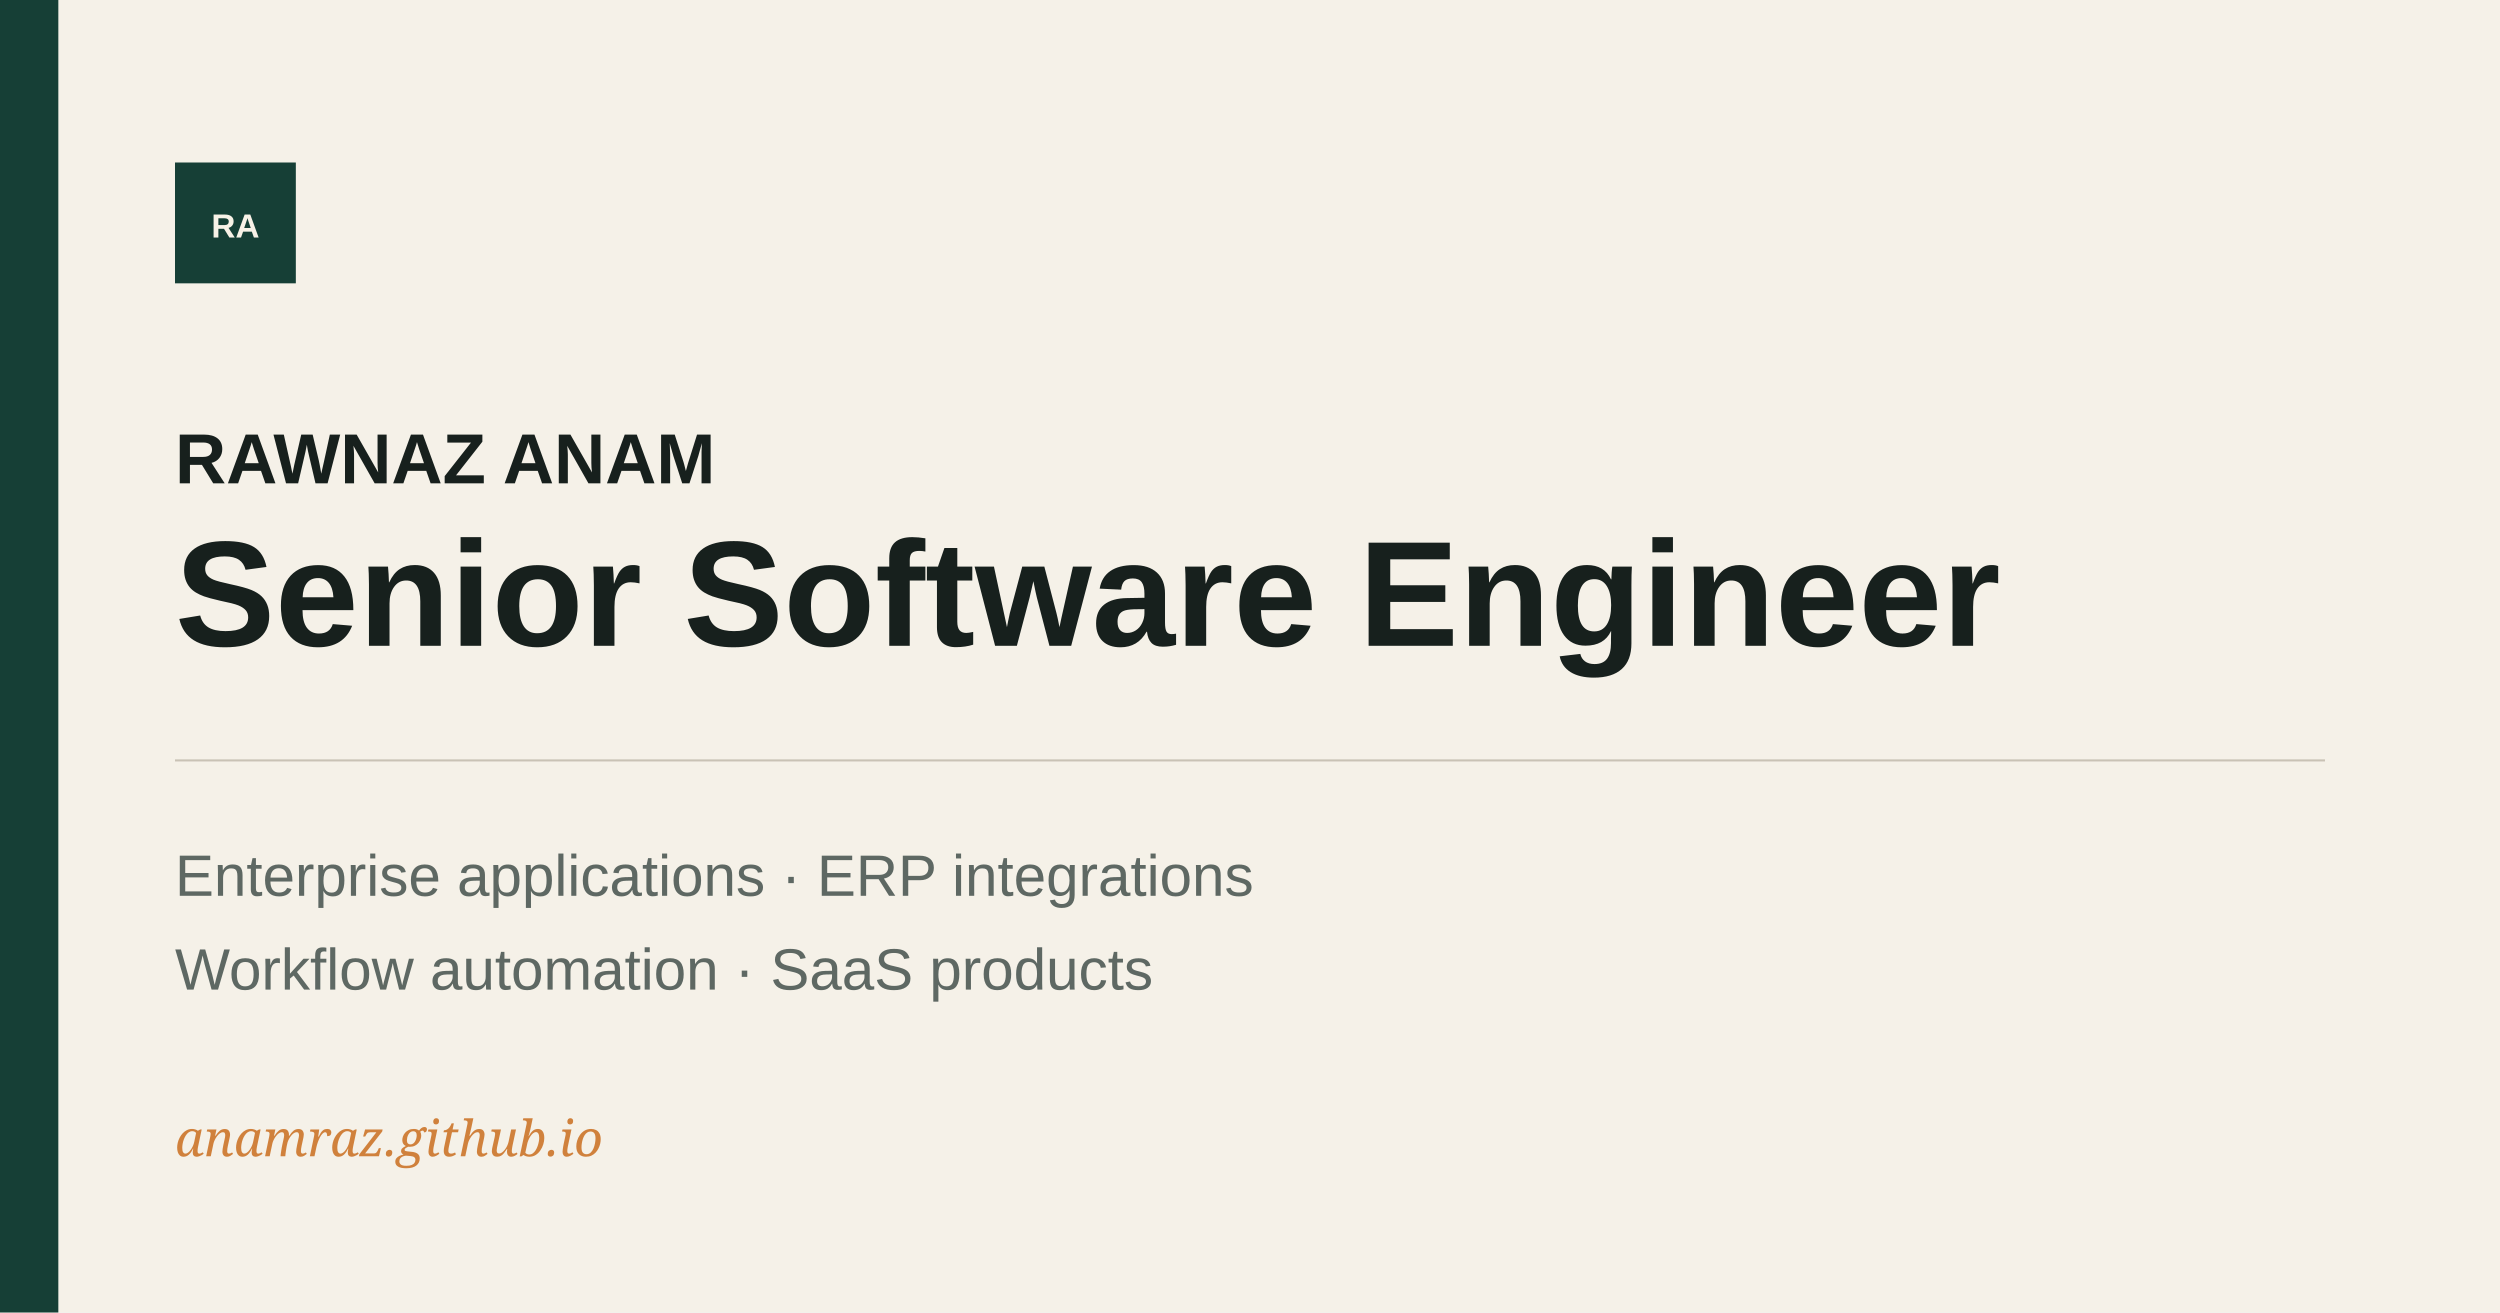
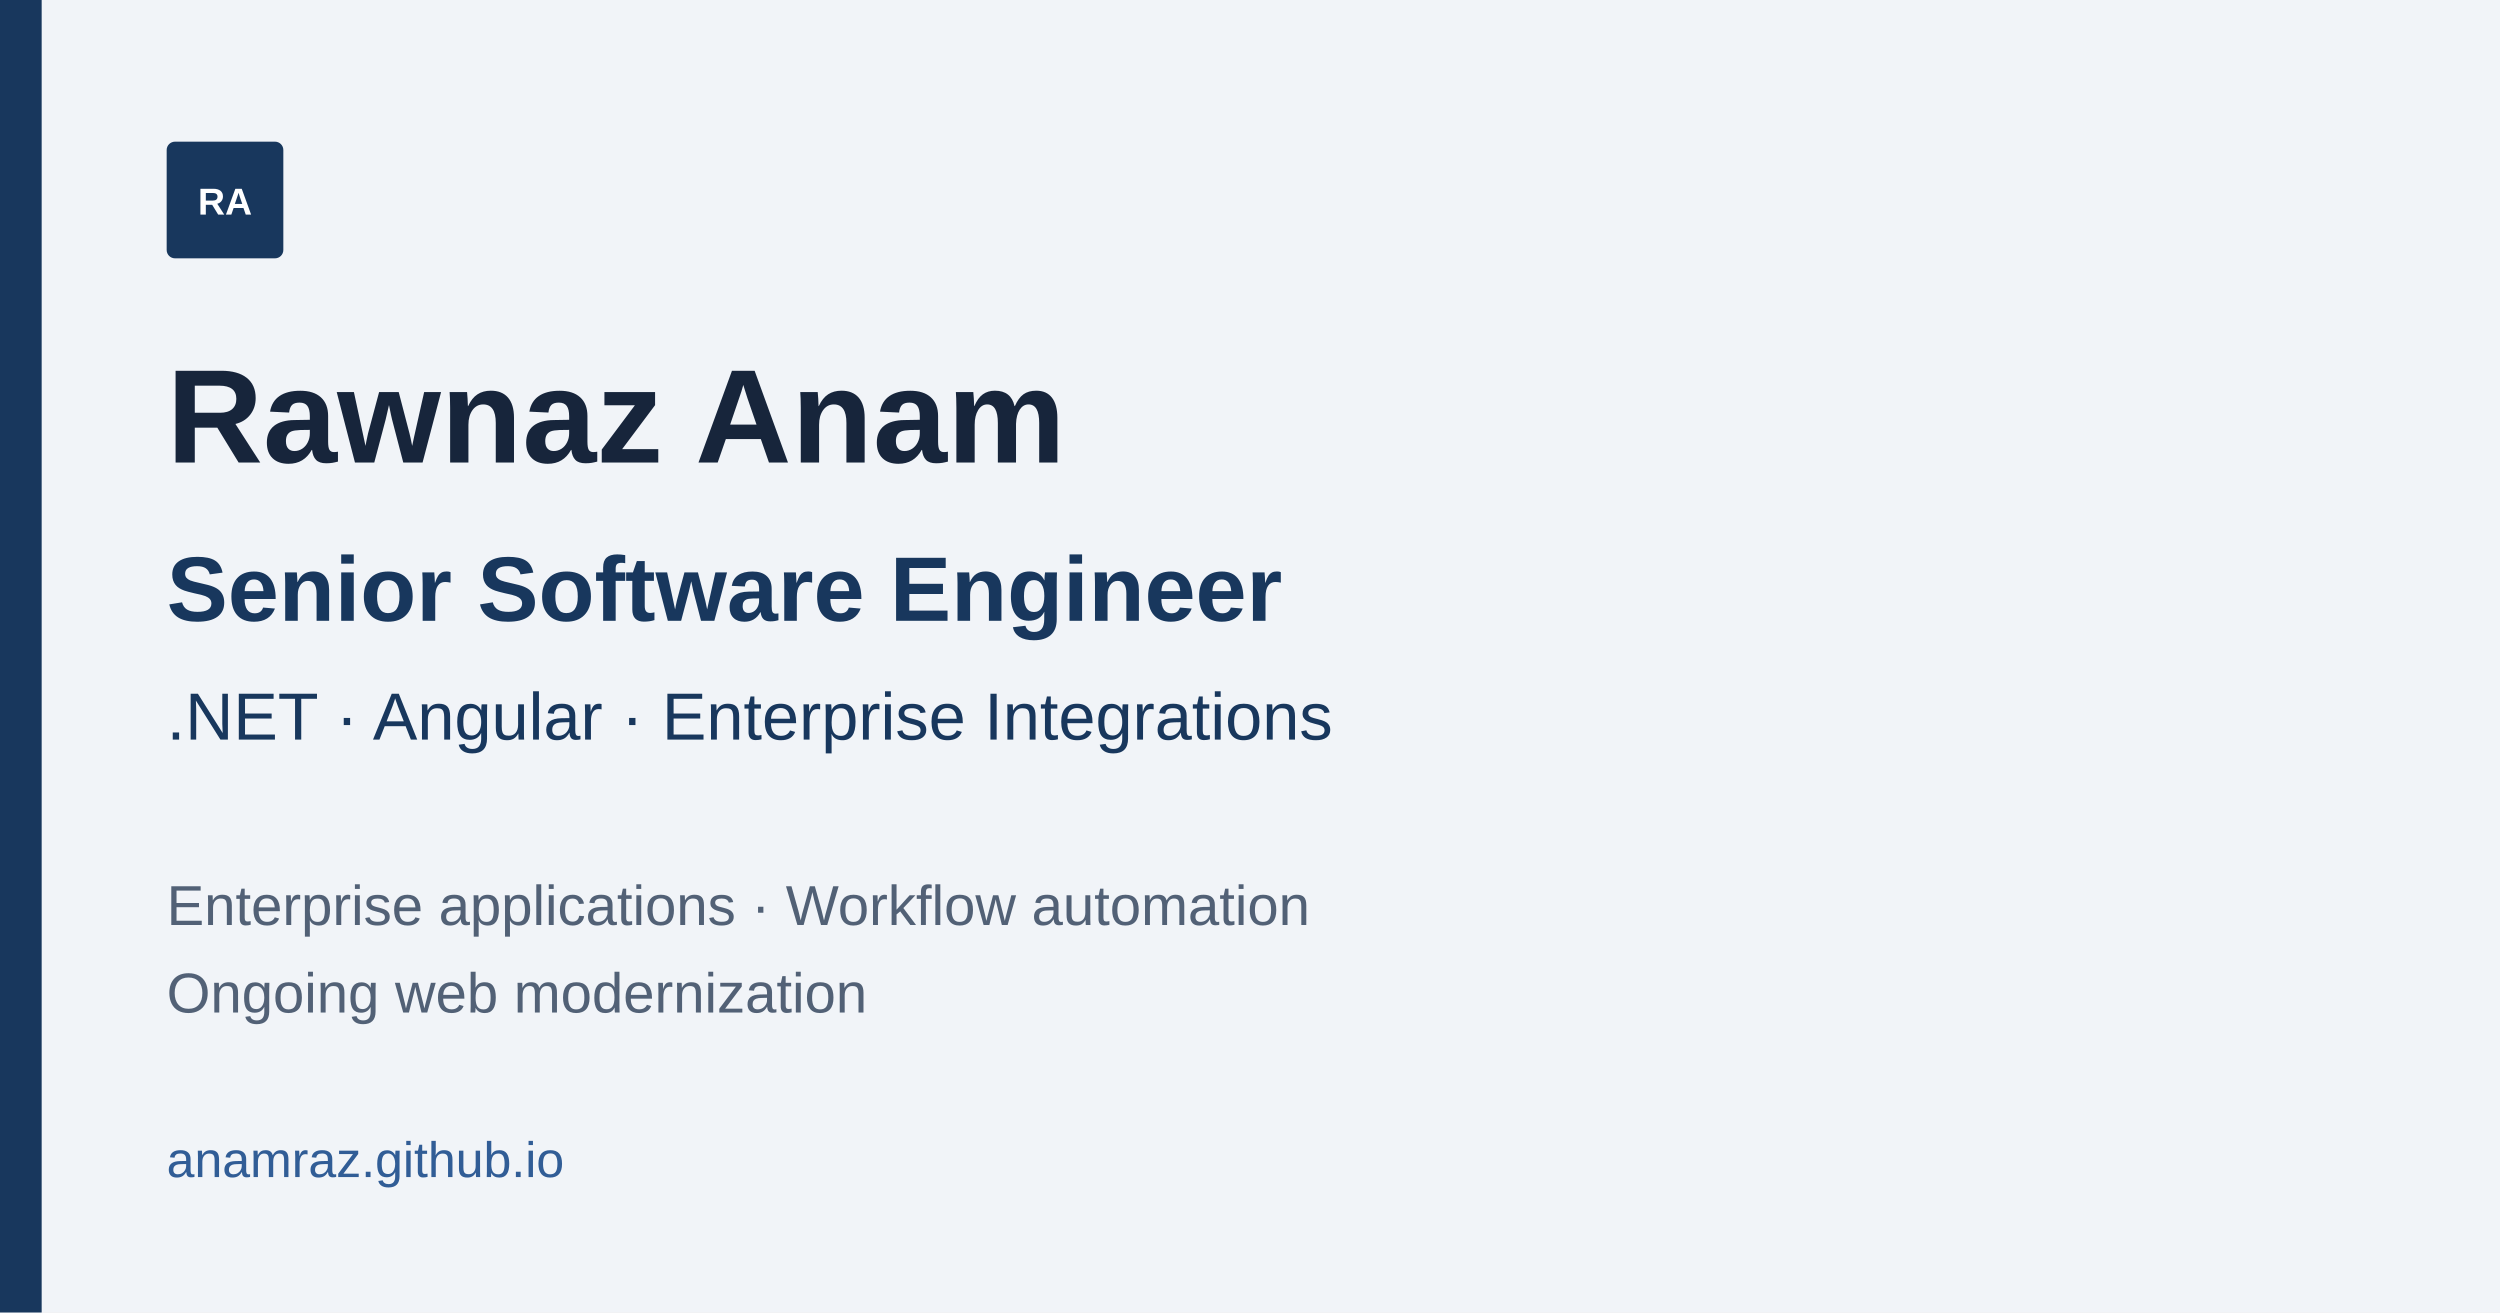
- <svg xmlns="http://www.w3.org/2000/svg" viewBox="0 0 1200 630" role="img" aria-labelledby="title description">
-   <rect width="1200" height="630" fill="#f5f1e8" />
-   <rect x="0" y="0" width="28" height="630" fill="#163f36" />
-   <rect x="84" y="78" width="58" height="58" fill="#163f36" />
-   <text x="113" y="114" text-anchor="middle" fill="#f8f2e7" font-family="Arial, sans-serif" font-size="16" font-weight="700">RA</text>
-   <text x="84" y="232" fill="#17201d" font-family="Arial, sans-serif" font-size="34" font-weight="600">RAWNAZ ANAM</text>
-   <text x="84" y="310" fill="#17201d" font-family="Arial, sans-serif" font-size="72" font-weight="600">Senior Software Engineer</text>
-   <line x1="84" y1="365" x2="1116" y2="365" stroke="#c9c2b5" />
-   <text x="84" y="430" fill="#5e6863" font-family="Arial, sans-serif" font-size="28">Enterprise applications · ERP integrations</text>
-   <text x="84" y="475" fill="#5e6863" font-family="Arial, sans-serif" font-size="28">Workflow automation · SaaS products</text>
-   <text x="84" y="555" fill="#d0813c" font-family="Georgia, serif" font-size="24" font-style="italic">anamraz.github.io</text>
+ <svg xmlns="http://www.w3.org/2000/svg" width="1200" height="630" viewBox="0 0 1200 630" role="img" aria-labelledby="title description">
+   <rect width="1200" height="630" fill="#f1f4f8" />
+   <rect width="20" height="630" fill="#18375d" />
+   <rect x="80" y="68" width="56" height="56" rx="4" fill="#18375d" />
+   <text x="108" y="103" text-anchor="middle" fill="#ffffff" font-family="Arial, sans-serif" font-size="18" font-weight="700">RA</text>
+   <text x="80" y="222" fill="#17253b" font-family="Arial, sans-serif" font-size="64" font-weight="700">Rawnaz Anam</text>
+   <text x="80" y="298" fill="#18375d" font-family="Arial, sans-serif" font-size="44" font-weight="600">Senior Software Engineer</text>
+   <text x="80" y="355" fill="#18375d" font-family="Arial, sans-serif" font-size="32">.NET · Angular · Enterprise Integrations</text>
+   <text x="80" y="444" fill="#526176" font-family="Arial, sans-serif" font-size="27">Enterprise applications · Workflow automation</text>
+   <text x="80" y="486" fill="#526176" font-family="Arial, sans-serif" font-size="27">Ongoing web modernization</text>
+   <text x="80" y="565" fill="#315d96" font-family="Arial, sans-serif" font-size="24">anamraz.github.io</text>
</svg>
